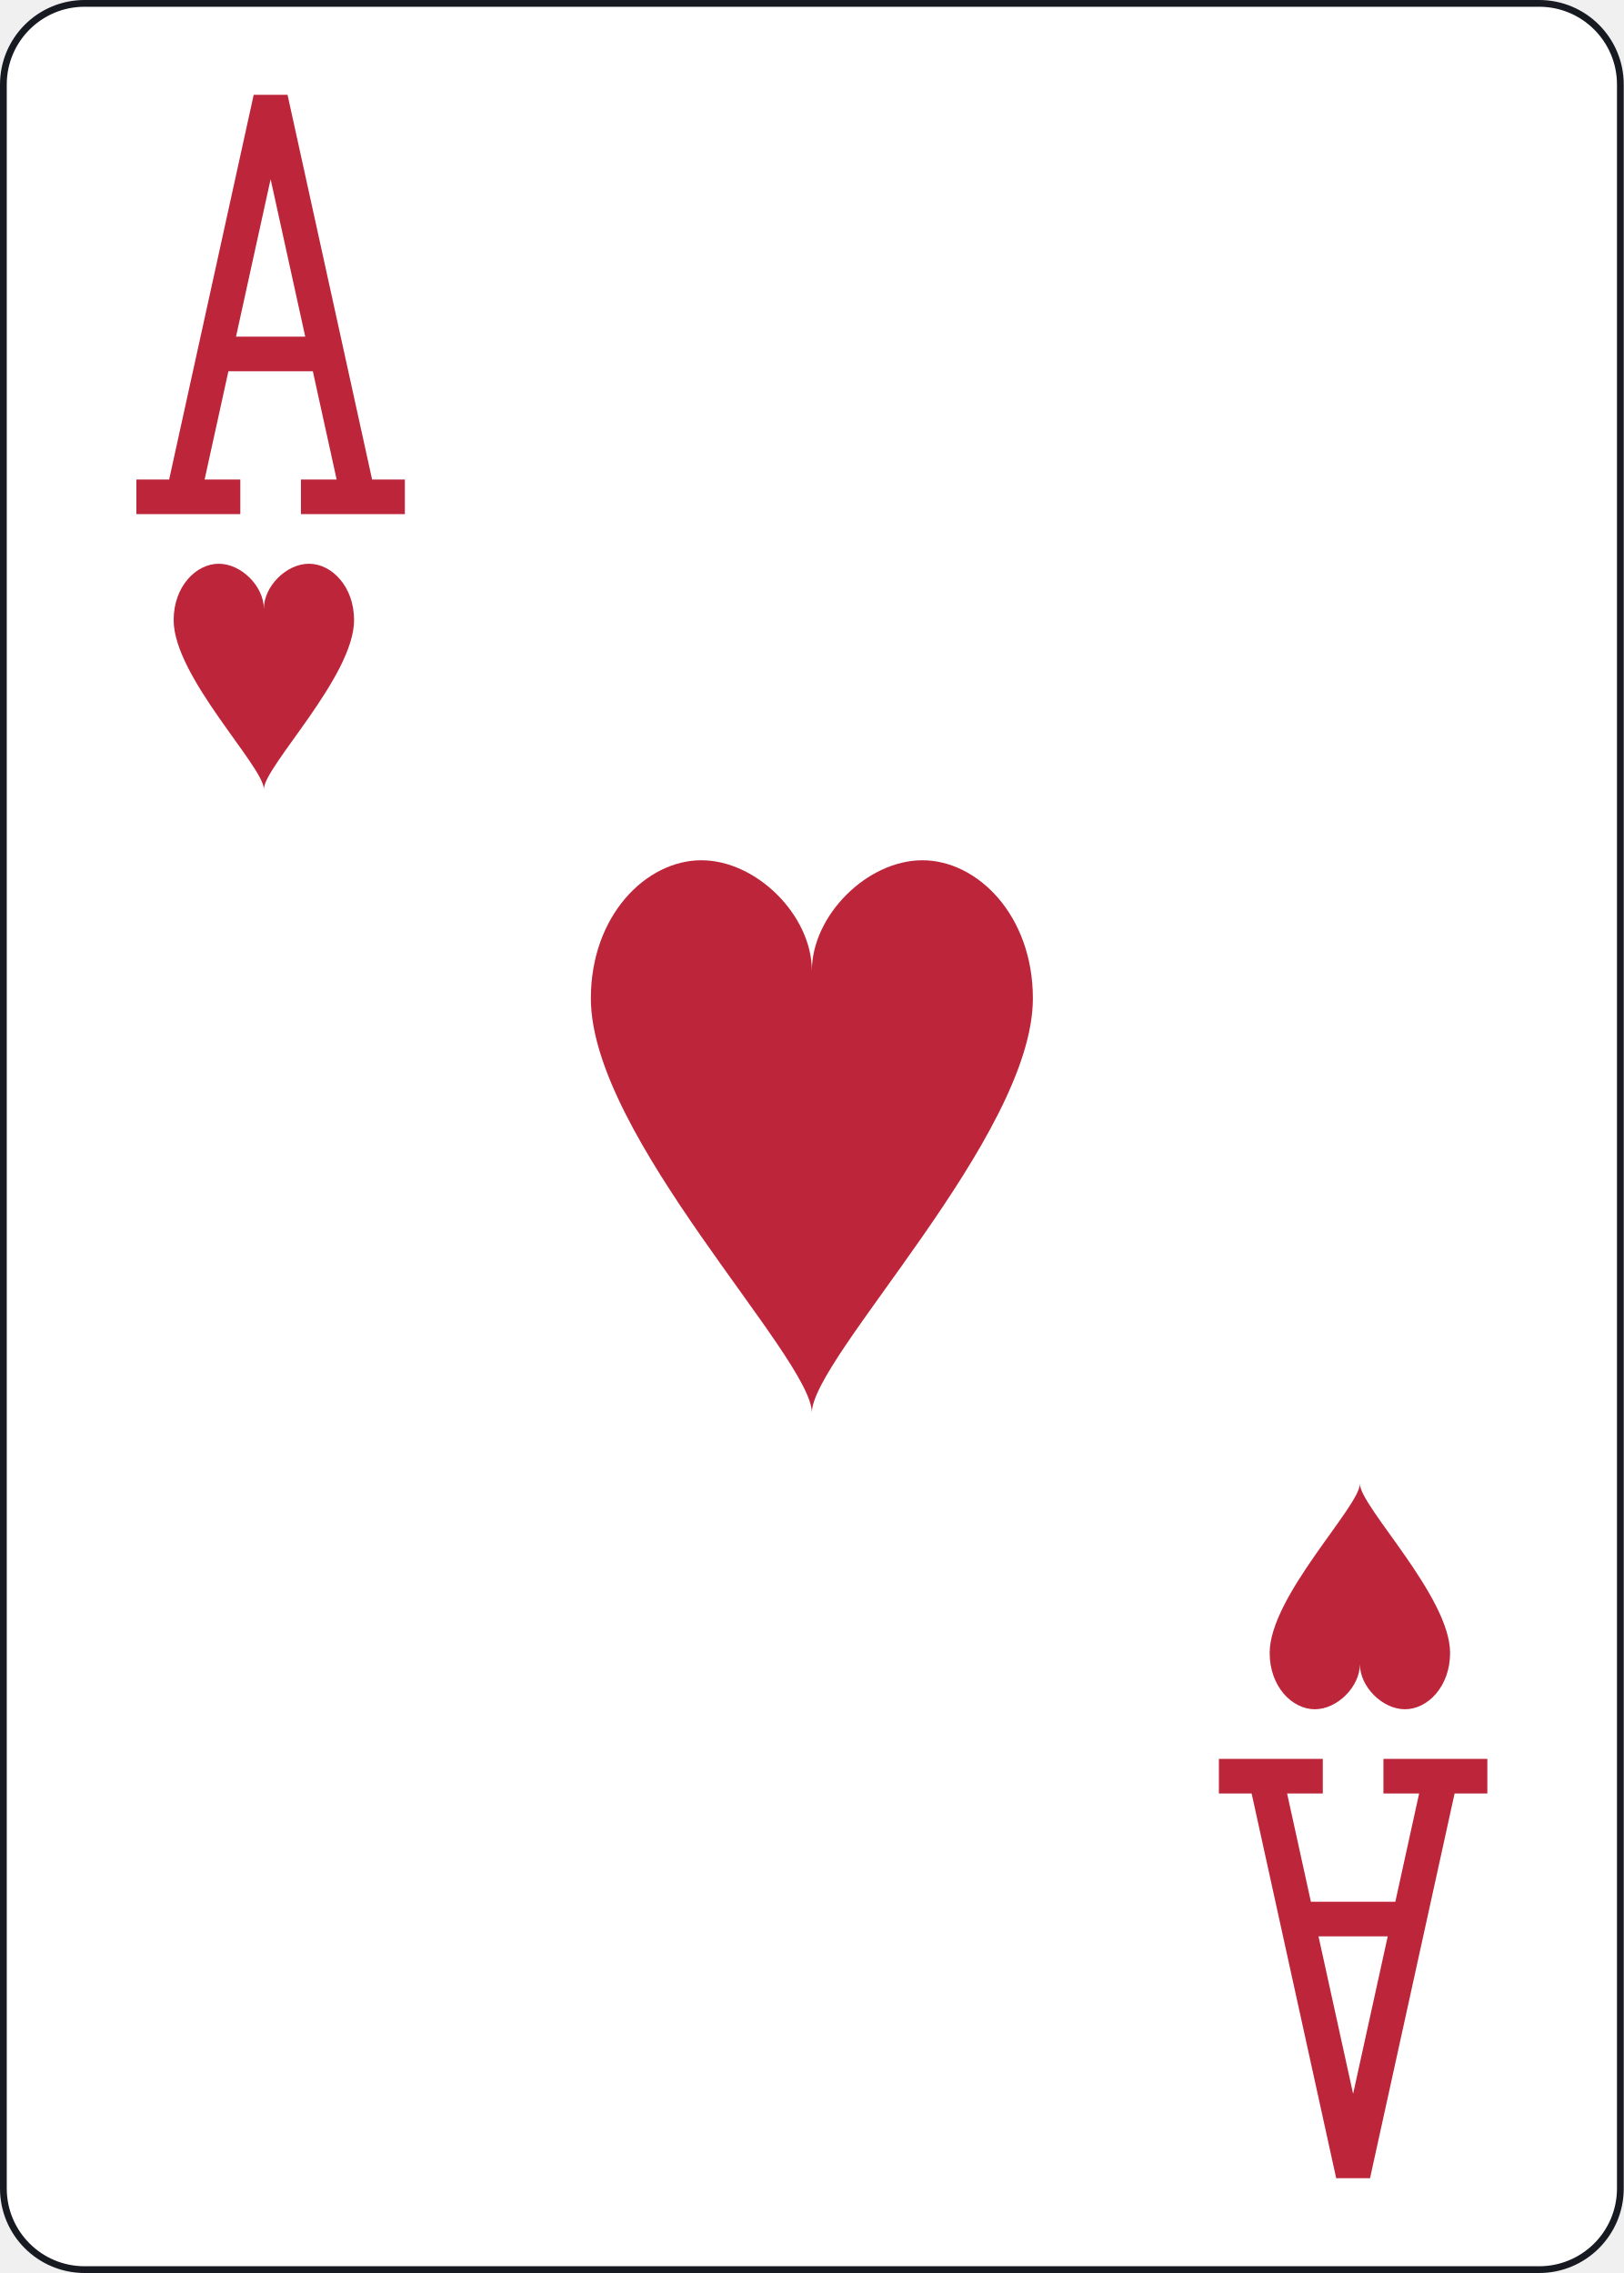
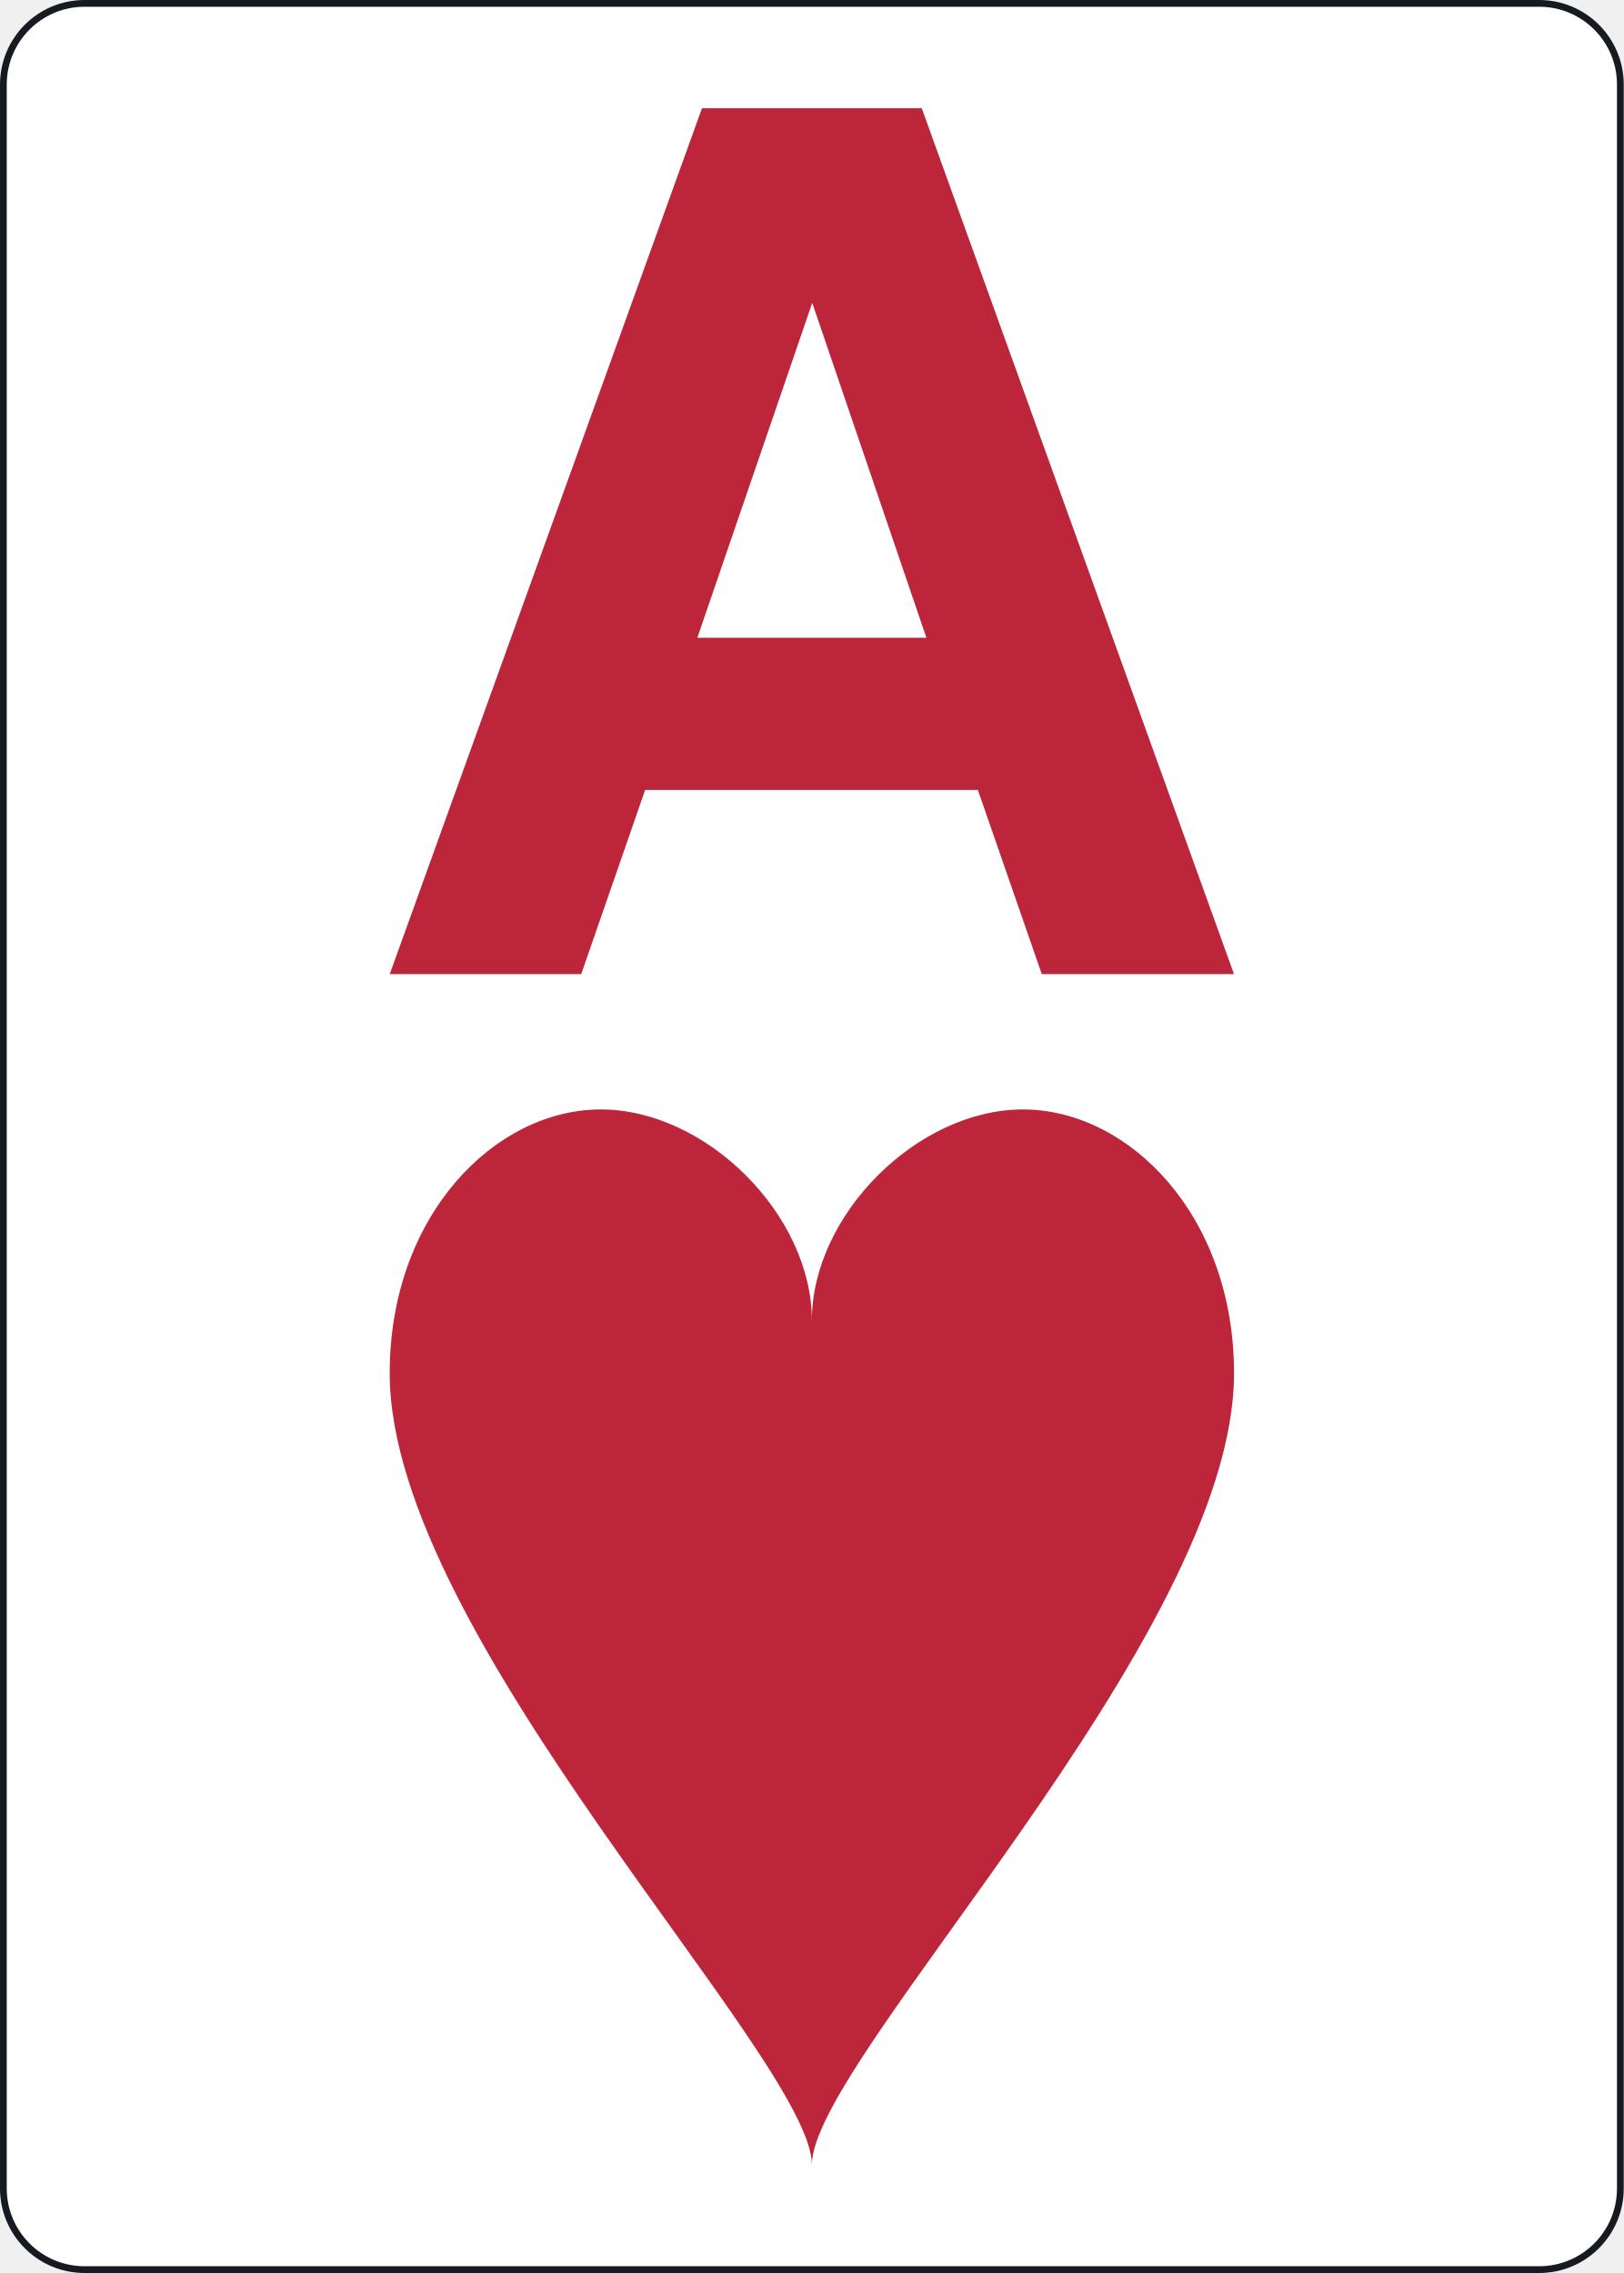
- <svg xmlns="http://www.w3.org/2000/svg" xmlns:xlink="http://www.w3.org/1999/xlink" class="card" face="AH" height="3.5in" preserveAspectRatio="none" viewBox="-120 -168 240 336" width="2.5in">
-   <defs>
-     <symbol id="VHA" viewBox="-500 -500 1000 1000" preserveAspectRatio="xMinYMid">
-       <path d="M-270 460L-110 460M-200 450L0 -460L200 450M110 460L270 460M-120 130L120 130" stroke="#bd263a" stroke-width="80" stroke-linecap="square" stroke-miterlimit="1.5" fill="none" />
-     </symbol>
-     <symbol id="SHA" viewBox="-600 -600 1200 1200" preserveAspectRatio="xMinYMid">
-       <path d="M0 -300C0 -400 100 -500 200 -500C300 -500 400 -400 400 -250C400 0 0 400 0 500C0 400 -400 0 -400 -250C-400 -400 -300 -500 -200 -500C-100 -500 0 -400 -0 -300Z" fill="#bd263a" />
-     </symbol>
-   </defs>
-   <rect width="239" height="335" x="-119.5" y="-167.5" rx="12" ry="12" fill="white" stroke="#171b21" />
-   <g transform="scale(0.7)">
-     <use xlink:href="#SHA" height="140" width="140" x="-70" y="-70" />
-   </g>
-   <g>
-     <use xlink:href="#VHA" height="64" width="64" x="-112" y="-156" />
-     <use xlink:href="#SHA" height="40" width="40" x="-101" y="-88" />
-   </g>
-   <g transform="rotate(180)">
-     <use xlink:href="#VHA" height="64" width="64" x="-112" y="-156" />
-     <use xlink:href="#SHA" height="40" width="40" x="-101" y="-88" />
+ <svg xmlns="http://www.w3.org/2000/svg" class="card" face="AH" viewBox="-120 -168 240 336" width="240" height="336">
+   <rect x="-119.5" y="-167.5" width="239" height="335" rx="12" fill="white" stroke="#171b21" />
+   <g fill="#bd263a">
+     <path id="rank" d="M-62.395 -24 -16.243 -152H16.243L62.395 -24H33.983L24.536 -51.223H-24.645L-34.091 -24ZM-16.929 -73.722H16.929L0.054 -123.228Z" />
+     <path id="suit" d="M0 27.2C0 11.6 15.6 -4 31.2 -4C46.8 -4 62.4 11.6 62.4 35C62.4 74 0 136.4 0 152C0 136.4 -62.4 74 -62.4 35C-62.4 11.6 -46.8 -4 -31.2 -4C-15.6 -4 0 11.6 0 27.2Z" />
  </g>
</svg>
